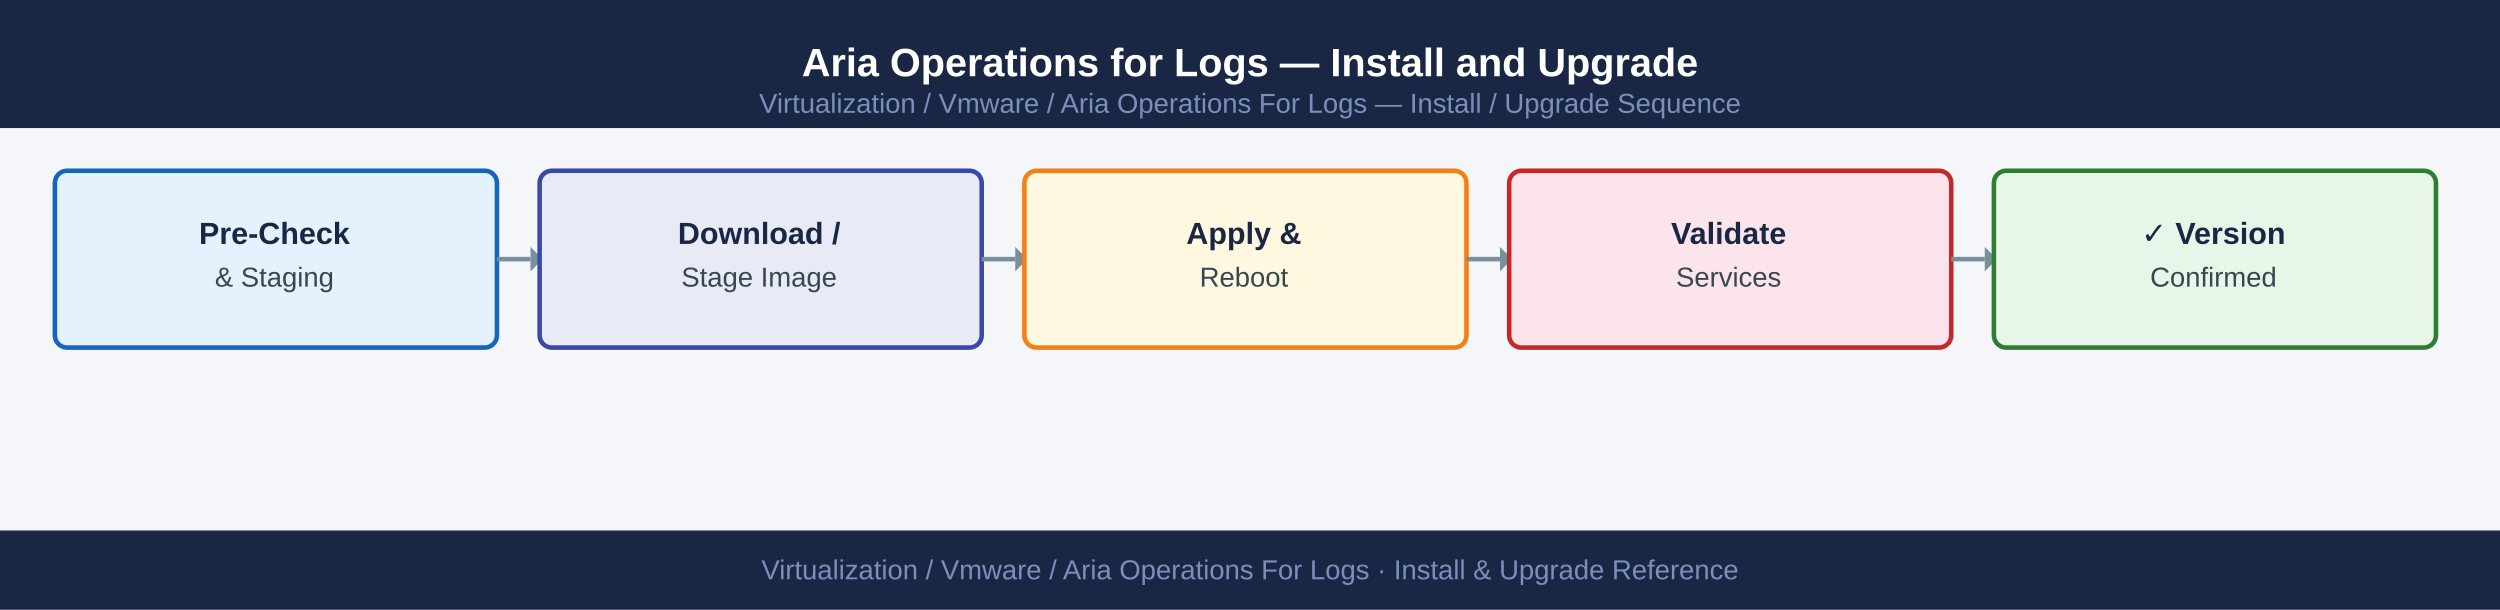
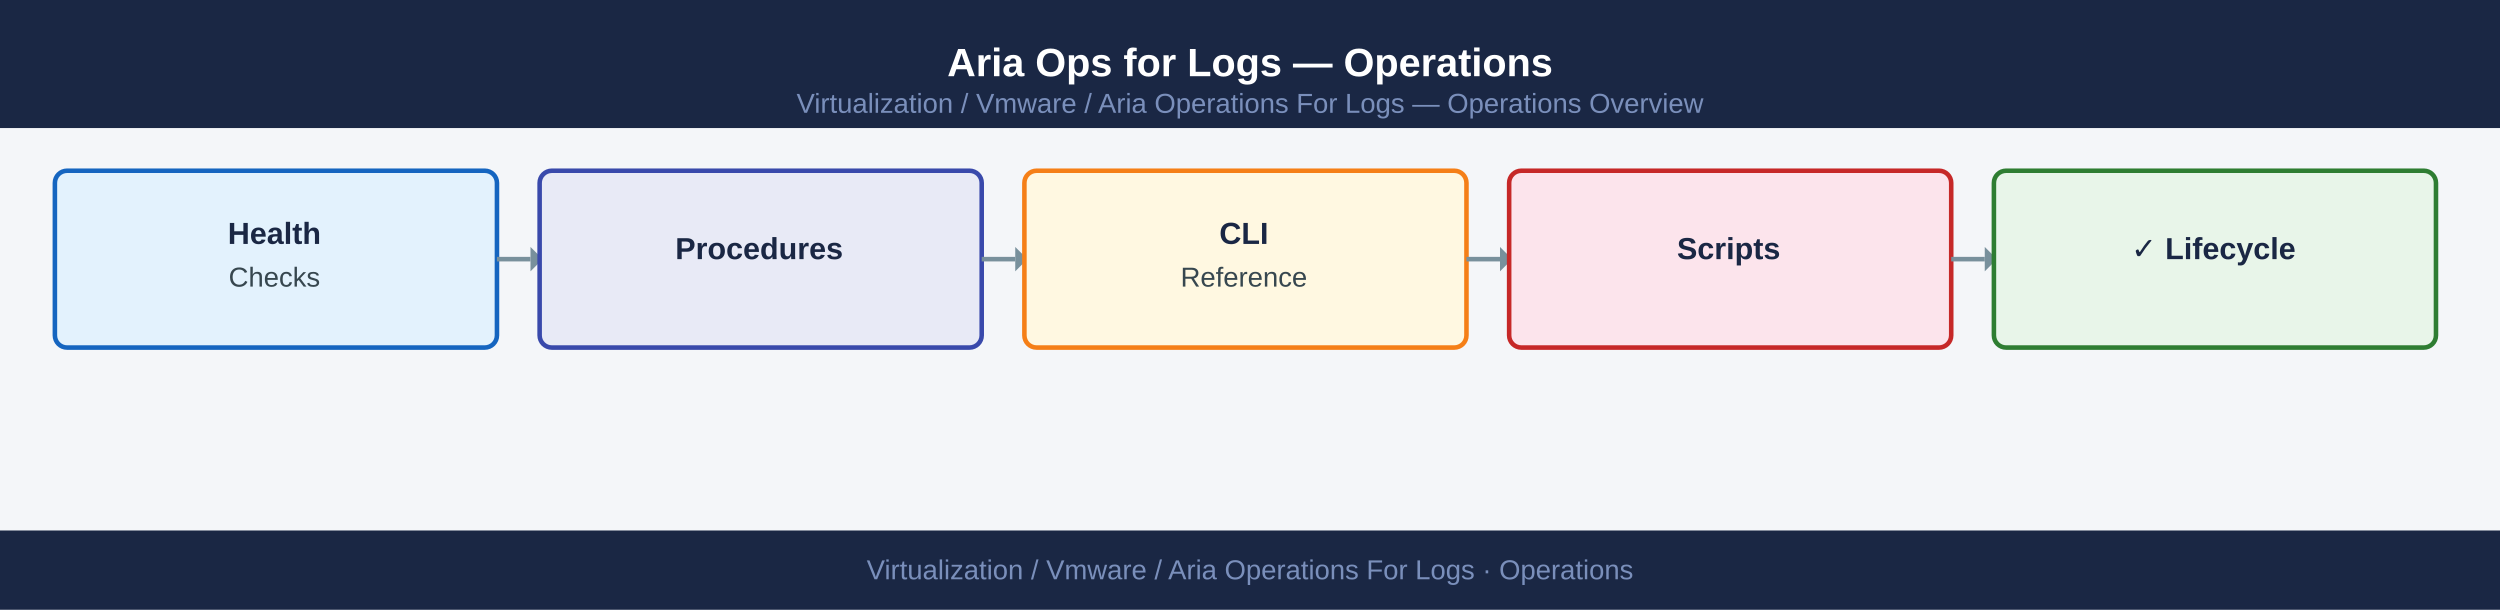
<svg xmlns="http://www.w3.org/2000/svg" width="820" height="200" font-family="'Segoe UI',Arial,sans-serif">
  <rect width="820" height="200" fill="#f4f6f9" />
  <rect x="0" y="0" width="820" height="42" fill="#1a2744" />
-   <text x="410" y="25" text-anchor="middle" fill="white" font-size="13" font-weight="700">Aria Operations for Logs — Install and Upgrade</text>
-   <text x="410" y="37" text-anchor="middle" fill="#7a8fbb" font-size="9">Virtualization / Vmware / Aria Operations For Logs — Install / Upgrade Sequence</text>
+   <text x="410" y="25" text-anchor="middle" fill="white" font-size="13" font-weight="700">Aria Ops for Logs — Operations</text>
+   <text x="410" y="37" text-anchor="middle" fill="#7a8fbb" font-size="9">Virtualization / Vmware / Aria Operations For Logs — Operations Overview</text>
  <rect x="18" y="56" width="145" height="58" fill="#e3f2fd" rx="4" stroke="#1565c0" stroke-width="1.5" />
-   <text x="90" y="80" text-anchor="middle" fill="#1a2744" font-size="10" font-weight="700">Pre-Check</text>
-   <text x="90" y="94" text-anchor="middle" fill="#37474f" font-size="9">&amp; Staging</text>
+   <text x="90" y="80" text-anchor="middle" fill="#1a2744" font-size="10" font-weight="700">Health</text>
+   <text x="90" y="94" text-anchor="middle" fill="#37474f" font-size="9">Checks</text>
  <line x1="163" y1="85" x2="174" y2="85" stroke="#78909c" stroke-width="1.5" />
  <polygon points="174,81 178,85 174,89" fill="#78909c" />
  <rect x="177" y="56" width="145" height="58" fill="#e8eaf6" rx="4" stroke="#3949ab" stroke-width="1.5" />
-   <text x="249" y="80" text-anchor="middle" fill="#1a2744" font-size="10" font-weight="700">Download /</text>
-   <text x="249" y="94" text-anchor="middle" fill="#37474f" font-size="9">Stage Image</text>
+   <text x="249" y="85" text-anchor="middle" fill="#1a2744" font-size="10" font-weight="700">Procedures</text>
  <line x1="322" y1="85" x2="333" y2="85" stroke="#78909c" stroke-width="1.5" />
  <polygon points="333,81 337,85 333,89" fill="#78909c" />
  <rect x="336" y="56" width="145" height="58" fill="#fff8e1" rx="4" stroke="#f57f17" stroke-width="1.5" />
-   <text x="408" y="80" text-anchor="middle" fill="#1a2744" font-size="10" font-weight="700">Apply &amp;</text>
-   <text x="408" y="94" text-anchor="middle" fill="#37474f" font-size="9">Reboot</text>
+   <text x="408" y="80" text-anchor="middle" fill="#1a2744" font-size="10" font-weight="700">CLI</text>
+   <text x="408" y="94" text-anchor="middle" fill="#37474f" font-size="9">Reference</text>
  <line x1="481" y1="85" x2="492" y2="85" stroke="#78909c" stroke-width="1.5" />
  <polygon points="492,81 496,85 492,89" fill="#78909c" />
  <rect x="495" y="56" width="145" height="58" fill="#fce4ec" rx="4" stroke="#c62828" stroke-width="1.5" />
-   <text x="567" y="80" text-anchor="middle" fill="#1a2744" font-size="10" font-weight="700">Validate</text>
-   <text x="567" y="94" text-anchor="middle" fill="#37474f" font-size="9">Services</text>
+   <text x="567" y="85" text-anchor="middle" fill="#1a2744" font-size="10" font-weight="700">Scripts</text>
  <line x1="640" y1="85" x2="651" y2="85" stroke="#78909c" stroke-width="1.5" />
  <polygon points="651,81 655,85 651,89" fill="#78909c" />
  <rect x="654" y="56" width="145" height="58" fill="#e8f5e9" rx="4" stroke="#2e7d32" stroke-width="1.5" />
-   <text x="726" y="80" text-anchor="middle" fill="#1a2744" font-size="10" font-weight="700">✓ Version</text>
-   <text x="726" y="94" text-anchor="middle" fill="#37474f" font-size="9">Confirmed</text>
+   <text x="726" y="85" text-anchor="middle" fill="#1a2744" font-size="10" font-weight="700">✓ Lifecycle</text>
  <rect x="0" y="174" width="820" height="26" fill="#1a2744" />
-   <text x="410" y="190" text-anchor="middle" fill="#7a8fbb" font-size="9">Virtualization / Vmware / Aria Operations For Logs · Install &amp; Upgrade Reference</text>
+   <text x="410" y="190" text-anchor="middle" fill="#7a8fbb" font-size="9">Virtualization / Vmware / Aria Operations For Logs · Operations</text>
</svg>
